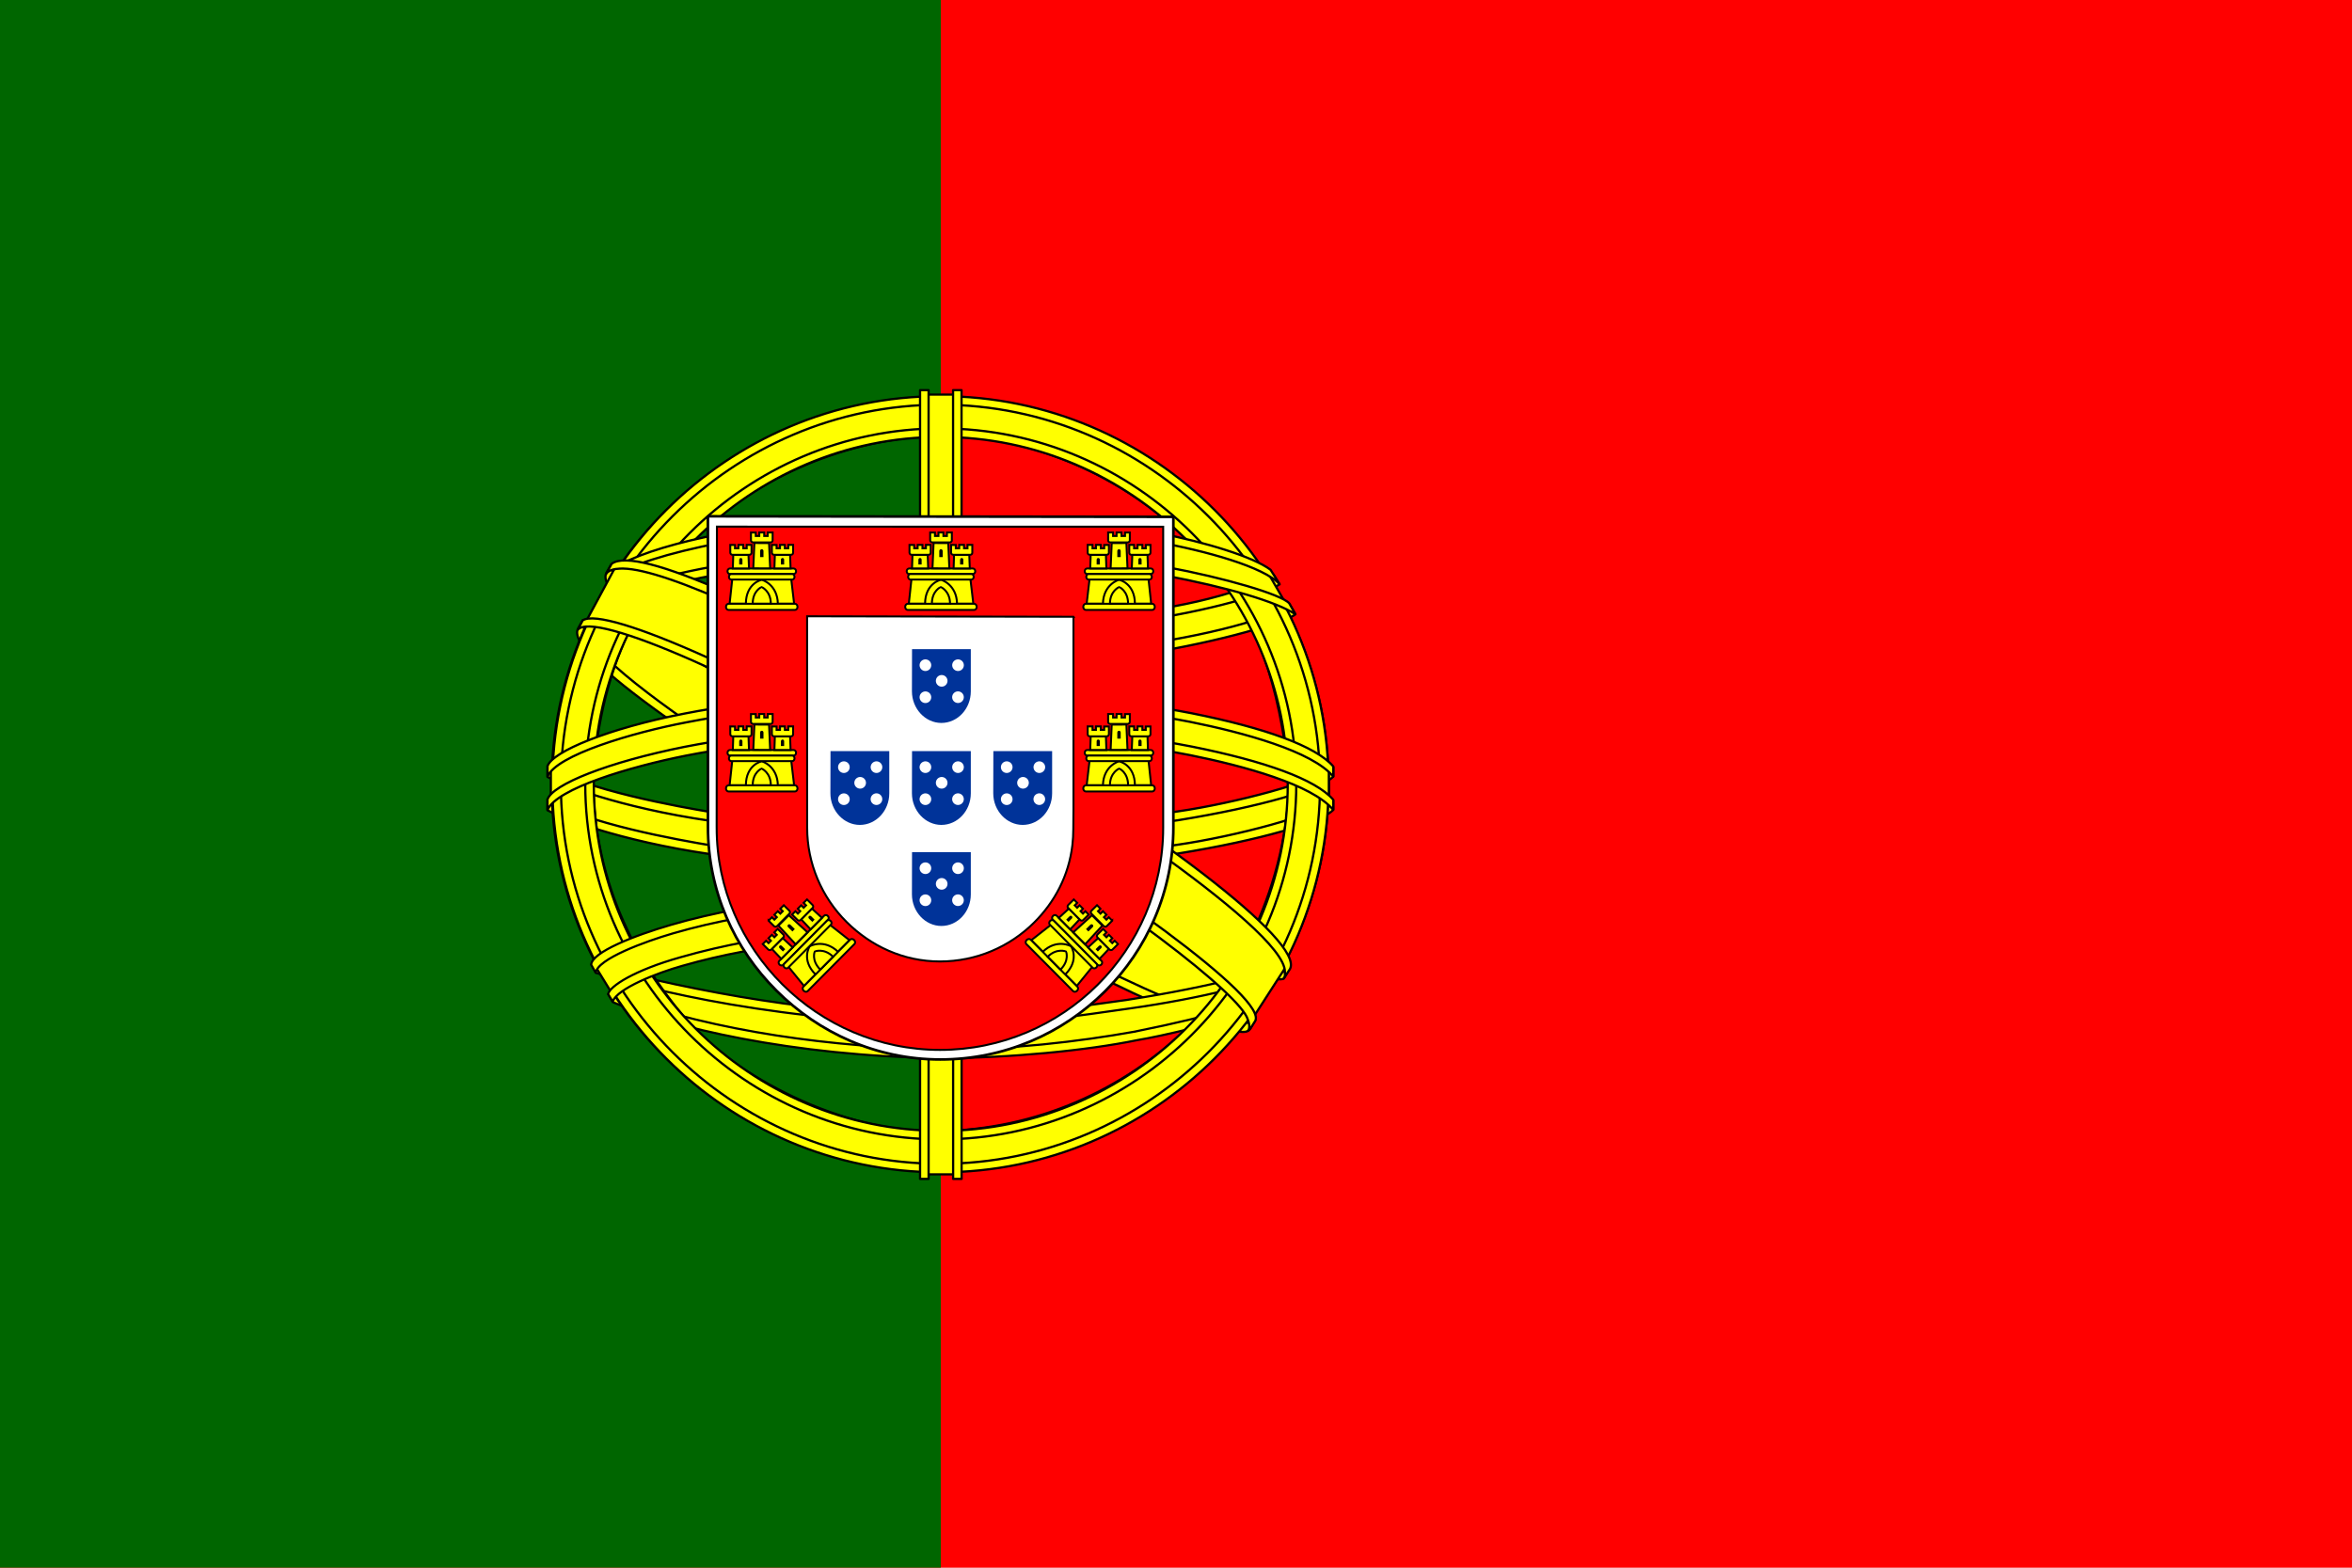
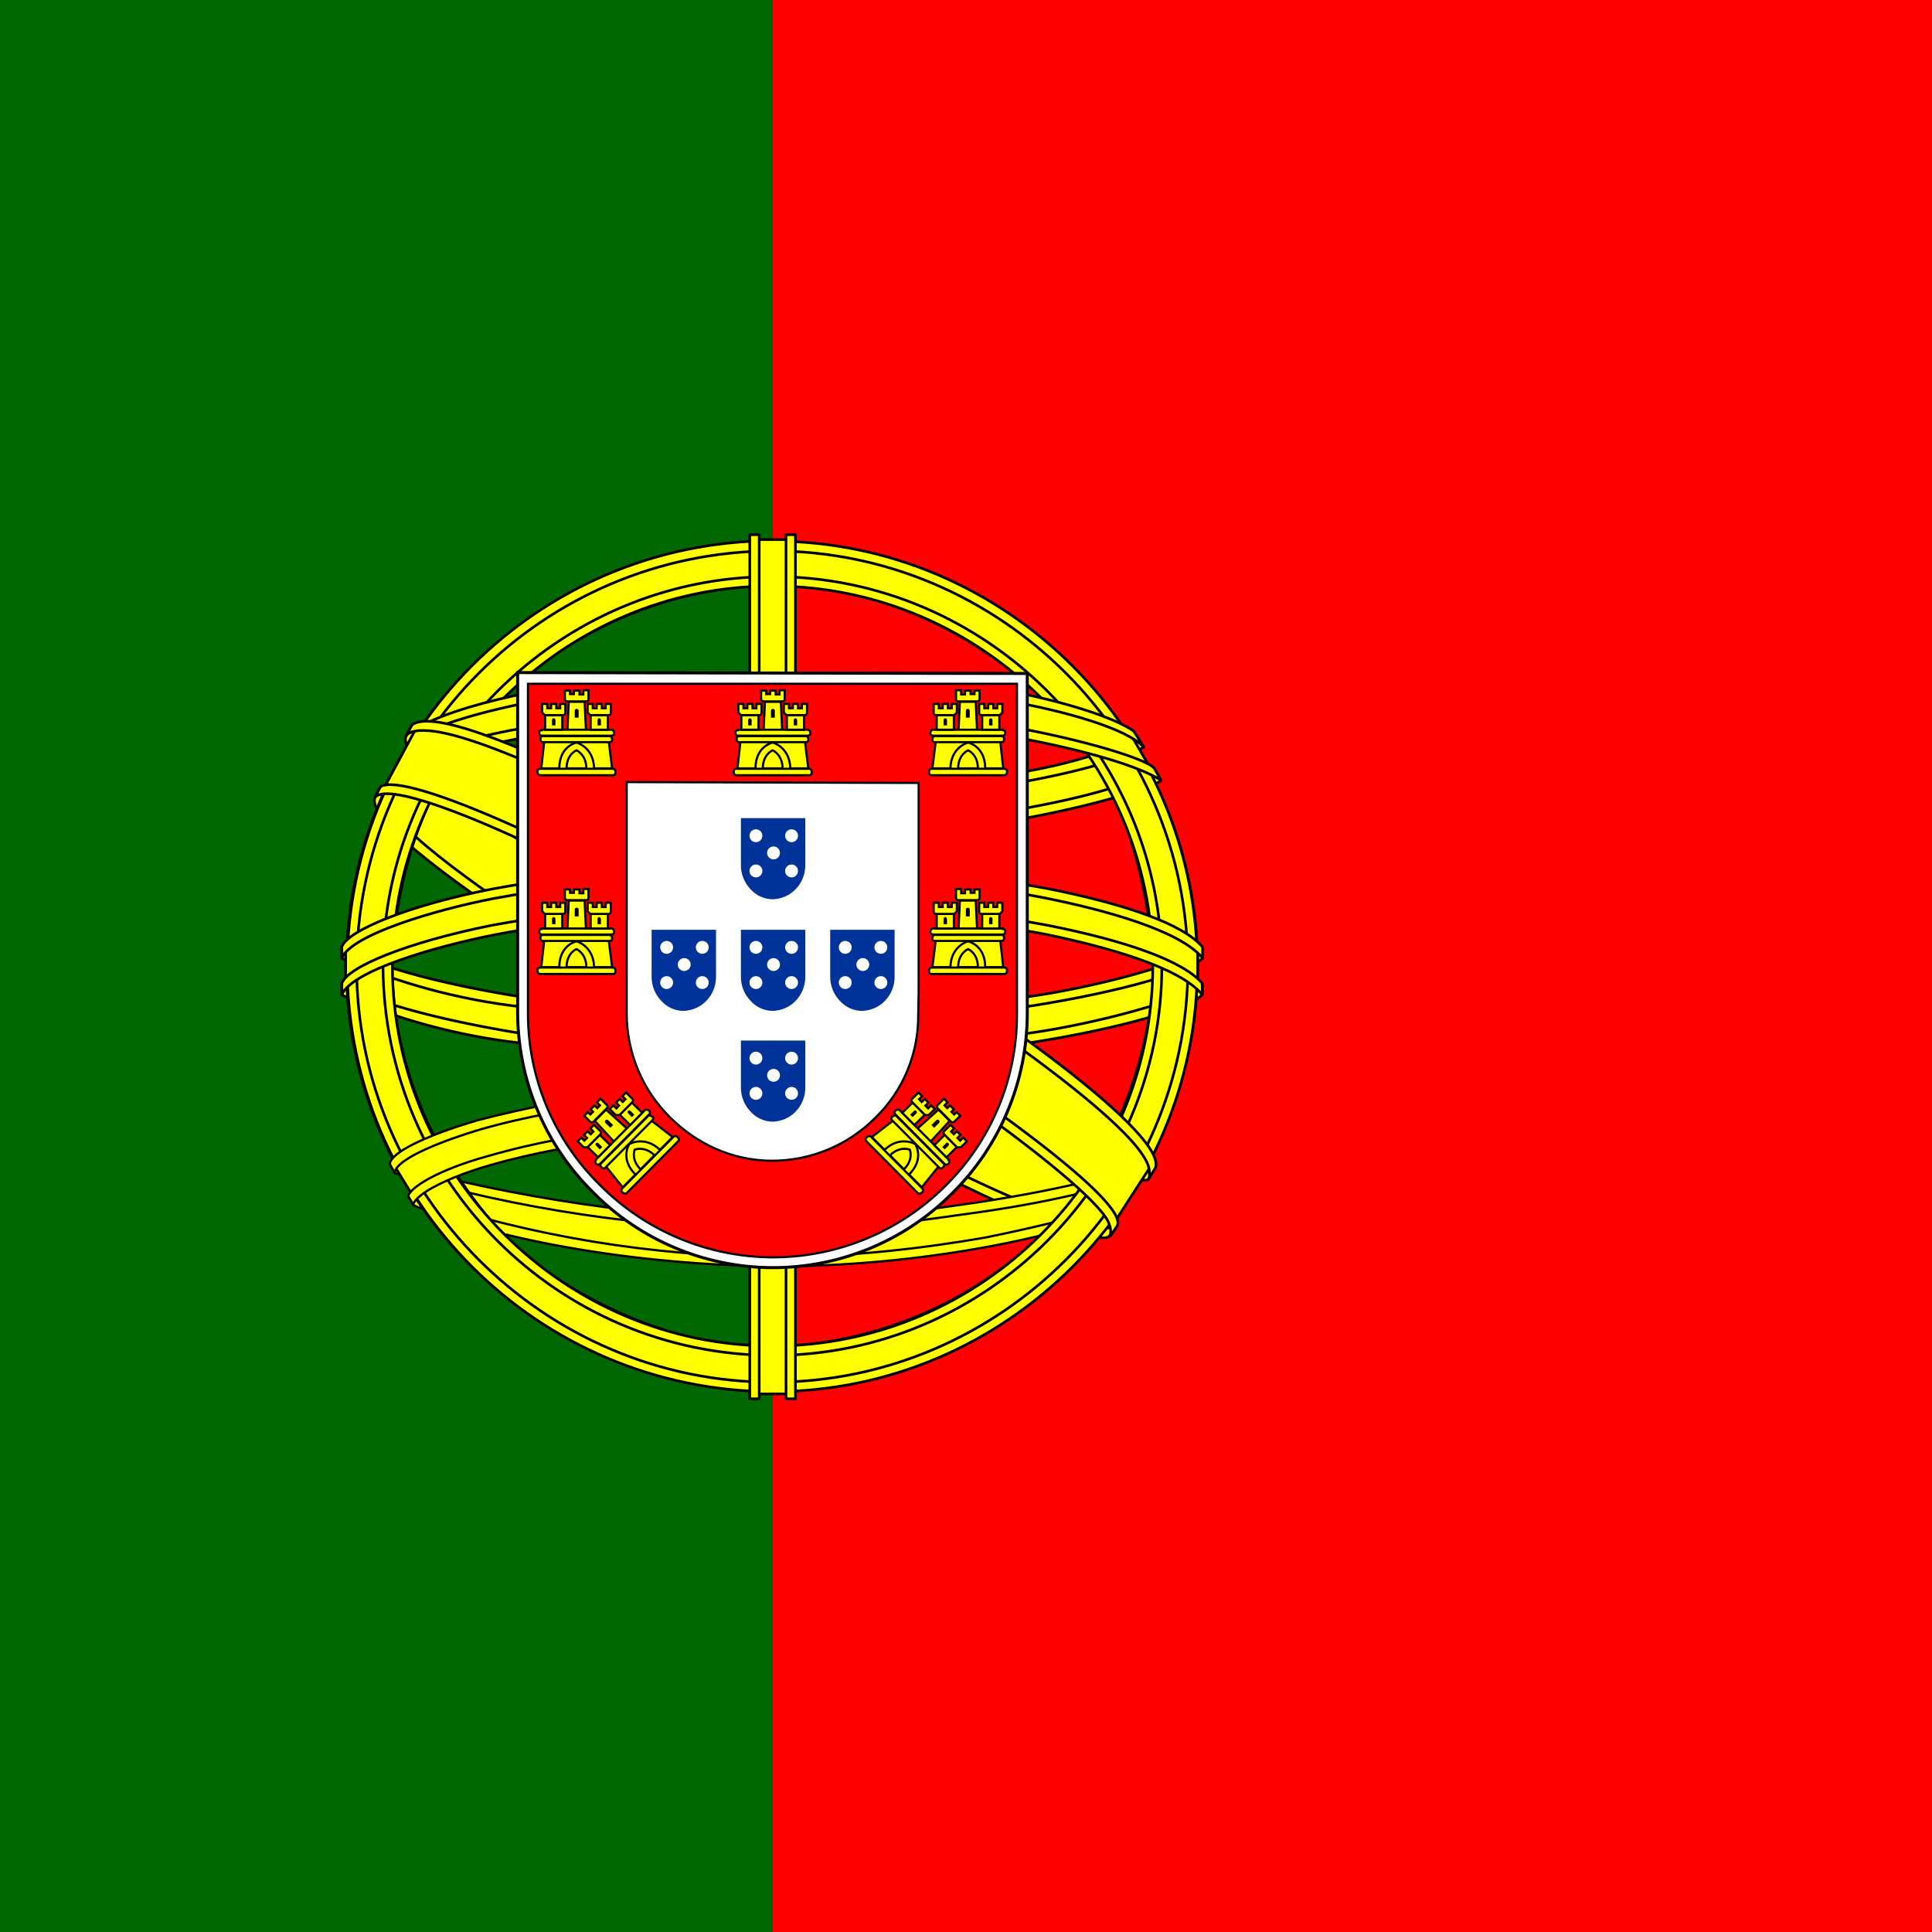
- <svg xmlns="http://www.w3.org/2000/svg" xmlns:xlink="http://www.w3.org/1999/xlink" width="600" height="400">
-   <rect width="600" height="400" fill="#f00" />
-   <rect width="240" height="400" fill="#060" />
-   <g fill="#ff0" fill-rule="evenodd" stroke="#000" stroke-width="0.573" stroke-linecap="round" stroke-linejoin="round">
-     <path d="m318.24,262.04c-30.21-0.91-168.74-87.38-169.69-101.15l7.65-12.757c13.741,19.966,155.36,104.06,169.27,101.08l-7.23,12.823" />
-     <path d="m154.59,146.4c-2.71,7.294,36.149,31.318,82.903,59.754,46.752,28.434,87.065,46.006,90.053,43.486,0.183-0.325,1.47-2.541,1.352-2.523-0.56,0.844-1.923,1.11-4.051,0.497-12.631-3.643-45.575-18.765-86.374-43.506-40.798-24.743-76.294-47.544-81.811-57.232-0.384-0.671-0.657-1.896-0.601-2.849l-0.134-0.002-1.175,2.053-0.161,0.322h-0.001zm164.36,116.04c-0.512,0.93-1.468,0.96-3.282,0.761-11.3-1.251-45.589-17.925-86.162-42.213-47.21-28.26-86.2-54.01-81.97-60.74l1.151-2.035,0.227,0.071c-3.804,11.405,76.948,57.578,81.702,60.522,46.724,28.947,86.115,45.851,89.601,41.458l-1.268,2.181v-0.002z" />
-     <path d="m240.17,169.23c30.237-0.239,67.55-4.132,89.023-12.69l-4.627-7.517c-12.692,7.025-50.21,11.644-84.652,12.335-40.736-0.375-69.49-4.168-83.897-13.835l-4.367,8.005c26.484,11.207,53.623,13.587,88.52,13.703" />
-     <path d="m330.44,156.71c-0.739,1.182-14.743,6.011-35.373,9.575-13.988,2.132-32.234,3.955-55.004,3.978-21.633,0.02-39.305-1.52-52.684-3.333-21.656-3.396-32.833-8.12-36.965-9.79,0.395-0.786,0.649-1.337,1.03-2.071,11.895,4.736,23.124,7.592,36.279,9.616,13.291,1.8,30.75,3.362,52.276,3.342,22.664-0.023,40.709-1.984,54.616-4.053,21.155-3.412,32.711-7.803,34.334-9.842l1.494,2.579h-0.002zm-4.06-7.623c-2.293,1.841-13.718,5.893-33.819,9.103-13.415,1.923-30.472,3.643-52.265,3.664-20.704,0.02-37.619-1.375-50.485-3.249-20.414-2.666-31.279-7.475-35.196-8.878,0.39-0.674,0.787-1.342,1.194-2.014,3.048,1.535,13.533,5.791,34.226,8.722,12.72,1.804,29.661,3.148,50.262,3.127,21.69-0.022,38.553-1.776,51.883-3.688,20.205-2.78,31.077-7.947,32.728-9.241l1.473,2.451v0.002z" />
-     <path d="m140.88,205.66c18.598,10.003,59.905,15.044,98.994,15.391,35.591,0.056,81.958-5.502,99.297-14.69l-0.477-10.012c-5.425,8.477-55.113,16.609-99.206,16.276-44.093-0.333-85.038-7.143-98.687-15.959l0.079,8.991" />
-     <path d="m340.12,204.22,0.001,2.387c-2.606,3.116-18.946,7.825-39.437,11.142-15.595,2.391-35.927,4.194-61.262,4.194-24.069,0-43.263-1.716-58.148-4.001-23.529-3.426-38.579-9.426-41.6-11.217l0.013-2.785c9.075,6.033,33.661,10.447,41.917,11.798,14.788,2.27,33.868,3.973,57.817,3.973,25.216,0,45.434-1.791,60.931-4.166,14.701-2.124,35.644-7.646,39.767-11.324h0.001zm0.01-8.492,0.001,2.387c-2.606,3.114-18.946,7.824-39.437,11.14-15.595,2.391-35.927,4.194-61.262,4.194-24.069,0-43.263-1.714-58.148-4.001-23.529-3.425-38.579-9.425-41.6-11.216l0.013-2.785c9.075,6.032,33.661,10.447,41.917,11.796,14.788,2.272,33.868,3.976,57.817,3.976,25.216,0,45.434-1.792,60.931-4.169,14.701-2.124,35.644-7.646,39.767-11.324l0.001,0.002z" />
-     <path d="m239.79,260.32c-42.772-0.255-79.421-11.659-87.16-13.544l5.643,8.834c13.67,5.75,49.424,14.32,81.927,13.371,32.504-0.948,60.91-3.466,80.928-13.211l5.786-9.155c-13.642,6.425-60.068,13.639-87.125,13.705" />
-     <path stroke-width="0.55" d="m323.3,253.72c-0.85,1.299-1.717,2.582-2.596,3.829-9.442,3.329-24.319,6.824-30.597,7.844-12.824,2.642-32.665,4.594-50.274,4.603-37.89-0.555-68.905-7.972-83.496-14.299l-1.177-2.024,0.192-0.304,1.997,0.774c25.948,9.283,55.091,12.987,82.698,13.652,17.538,0.062,35.095-2.01,49.292-4.549,21.771-4.362,30.574-7.65,33.275-9.14l0.687-0.385h-0.001zm5.017-8.275c0.022,0.026,0.044,0.05,0.065,0.078-0.636,1.073-1.291,2.165-1.962,3.262-5.036,1.8-18.702,5.799-38.659,8.589-13.149,1.791-21.322,3.526-47.479,4.034-49.015-1.247-80.75-10.831-88.289-13.195l-1.117-2.143c28.406,7.415,57.422,12.592,89.408,13.121,23.931-0.51,34.112-2.272,47.152-4.05,23.271-3.619,34.996-7.45,38.515-8.556-0.044-0.064-0.096-0.131-0.154-0.199l2.523-0.943-0.002,0.002z" />
-     <path d="m328.83,197.76c0.139,28.137-14.26,53.386-25.858,64.525-16.408,15.759-38.163,25.896-63.569,26.363-28.37,0.521-55.12-17.974-62.295-26.099-14.028-15.885-25.449-36.057-25.815-63.243,1.738-30.709,13.793-52.1,31.268-66.769s40.743-21.813,60.121-21.302c22.358,0.59,48.475,11.558,66.521,33.332,11.823,14.266,16.943,29.748,19.627,53.193zm-89.186-96.342c54.485,0,99.296,44.338,99.296,98.703,0,54.364-44.811,98.704-99.296,98.704s-98.924-44.339-98.924-98.704,44.439-98.703,98.924-98.703" />
-     <path d="m239.91,101.08c54.534,0,99.011,44.483,99.011,99.022,0,54.538-44.478,99.02-99.011,99.02-54.534,0-99.011-44.481-99.011-99.02s44.478-99.022,99.011-99.022zm-96.832,99.022c0,53.26,43.736,96.842,96.832,96.842,53.097,0,96.833-43.582,96.833-96.842,0-53.262-43.737-96.844-96.833-96.844s-96.832,43.584-96.832,96.844z" />
-     <path d="m239.99,109.31c49.731,0,90.693,40.821,90.693,90.704,0,49.884-40.963,90.703-90.693,90.703s-90.693-40.819-90.693-90.703c0-49.883,40.964-90.704,90.693-90.704zm-88.515,90.703c0,48.685,39.979,88.524,88.515,88.524s88.515-39.839,88.515-88.524c0-48.686-39.978-88.525-88.515-88.525-48.536,0-88.515,39.839-88.515,88.525z" />
-     <path d="m243.98,100.68-8.485,0,0.01,198.96,8.515,0z" />
-     <path d="m243.13,99.546h2.16l0.018,201.25h-2.162l-0.016-201.25zm-8.421,0.002h2.177l0.003,201.25h-2.178v-201.25z" />
-     <path d="m338.99,203.935,0-7.355-5.99-5.58-34-9-49-5-59,3-42,10-8.48,6.28,0,7.357l21.48-9.637,51-8h49l36,4,25,6z" />
-     <path d="m239.95,184.77c23.383-0.043,46.07,2.215,64.065,5.719,18.569,3.712,31.637,8.356,36.105,13.571l-0.005,2.582c-5.388-6.49-22.973-11.248-36.518-13.968-17.858-3.474-40.393-5.717-63.647-5.674-24.538,0.046-47.387,2.37-64.984,5.803-14.12,2.802-32.951,8.368-35.302,13.858v-2.689c1.291-3.8,15.313-9.479,34.984-13.417,17.729-3.457,40.62-5.742,65.302-5.786zm0.01-8.492c23.383-0.042,46.07,2.217,64.065,5.719,18.569,3.714,31.637,8.356,36.105,13.571l-0.005,2.582c-5.388-6.489-22.973-11.247-36.518-13.966-17.858-3.476-40.393-5.718-63.647-5.674-24.538,0.044-47.276,2.37-64.875,5.801-13.626,2.583-33.226,8.37-35.412,13.86v-2.691c1.291-3.759,15.597-9.641,34.985-13.417,17.729-3.457,40.62-5.74,65.302-5.786z" />
-     <path d="m239.48,132.96c36.849-0.184,68.99,5.152,83.695,12.685l5.364,9.279c-12.781-6.888-47.456-14.05-89.005-12.979-33.854,0.208-70.027,3.727-88.176,13.41l6.404-10.709c14.895-7.724,50.022-11.643,81.72-11.684" />
-     <path d="m239.97,140.62c21.017-0.056,41.325,1.13,57.476,4.044,15.041,2.799,29.385,7.001,31.436,9.26l1.59,2.81c-4.988-3.257-17.401-6.884-33.339-9.906-16.006-3.008-36.3-4.005-57.2-3.95-23.722-0.081-42.152,1.171-57.969,3.929-16.728,3.13-28.334,7.601-31.197,9.726l1.558-2.97c5.563-2.838,14.39-6.259,29.223-8.93,16.357-2.988,34.983-3.884,58.423-4.013h-0.001zm-0.009-8.484c20.113-0.053,39.972,1.068,55.452,3.851,12.209,2.377,24.283,6.087,28.704,9.389l2.326,3.695c-3.954-4.395-18.836-8.559-31.974-10.892-15.361-2.649-34.395-3.698-54.508-3.866-21.108,0.059-40.615,1.352-55.752,4.108-14.441,2.748-23.76,6.002-27.703,8.543l2.045-3.087c5.441-2.865,14.232-5.495,25.303-7.646,15.249-2.776,34.876-4.036,56.108-4.095z" />
-     <path d="m289.15,241.26c-18.218-3.401-36.469-3.895-49.217-3.745-61.407,0.72-81.244,12.609-83.665,16.209l-4.589-7.481c15.634-11.332,49.073-17.687,88.587-17.037,20.518,0.336,38.224,1.699,53.119,4.583l-4.236,7.473" />
-     <path stroke-width="0.55" d="m239.58,236.46c17.082,0.255,33.849,0.96,50.033,3.978l-1.172,2.069c-15.031-2.775-31.055-3.837-48.803-3.75-22.663-0.177-45.585,1.939-65.541,7.667-6.297,1.752-16.721,5.801-17.784,9.146l-1.166-1.923c0.336-1.977,6.636-6.081,18.414-9.39,22.858-6.546,44.239-7.649,66.019-7.799v0.002zm0.775-8.596c17.698,0.331,35.975,1.149,53.74,4.668l-1.221,2.154c-16.042-3.185-31.369-4.247-52.415-4.57-22.735,0.041-46.851,1.663-68.778,8.037-7.079,2.062-19.297,6.52-19.704,10.05l-1.166-2.066c0.265-3.206,10.842-7.388,20.358-10.156,22.096-6.424,46.275-8.076,69.186-8.117z" />
-     <path d="M327.58,247.38,320.201,258.829,299,240,244,203,182,169,149.81,157.99,156.67,145.27,159,144l20,5,66,34,38,24,32,23,13,15z" />
-     <path d="m148.65,158.29c5.646-3.829,47.139,14.655,90.555,40.834,43.301,26.254,84.677,55.921,80.942,61.473l-1.228,1.932-0.564,0.445c0.121-0.086,0.743-0.848-0.061-2.906-1.845-6.07-31.195-29.491-79.894-58.895-47.475-28.309-87.041-45.371-90.997-40.494l1.247-2.389h-0.001zm180.44,88.927c3.57-7.052-34.916-36.044-82.632-64.272-48.813-27.666-83.994-43.951-90.42-39.095l-1.428,2.599c-0.012,0.143,0.052-0.177,0.354-0.41,1.169-1.02,3.105-0.951,3.979-0.967,11.065,0.166,42.667,14.709,87.006,40.128,19.428,11.315,82.071,51.491,81.832,62.789,0.017,0.971,0.08,1.171-0.285,1.652l1.594-2.424v-0.002z" />
+ <svg xmlns="http://www.w3.org/2000/svg" xmlns:xlink="http://www.w3.org/1999/xlink" id="flag-icons-pt" viewBox="0 0 512 512">
+   <path fill="red" d="M204.8 0H512v512H204.7z" />
+   <path fill="#060" d="M0 0h204.8v512H-.1z" />
+   <g fill="#ff0" fill-rule="evenodd" stroke="#000" stroke-linecap="round" stroke-linejoin="round" stroke-width=".6">
+     <path stroke-width=".7" d="M293.8 326.6c-34.4-1-192-99.4-193-115.1l8.6-14.5C125 219.7 286.2 315.4 302 312z" />
+     <path stroke-width=".7" d="M107.6 195c-3.1 8.3 41.1 35.6 94.3 68 53.2 32.3 99 52.3 102.5 49.5l1.5-2.9q-1 1.6-4.6.6c-14.4-4.2-51.9-21.4-98.3-49.5s-86.8-54.1-93-65.1a7 7 0 0 1-.7-3.3h-.2l-1.3 2.3zm187 132c-.6 1.1-1.7 1.1-3.7 1-12.9-1.5-52-20.5-98-48.1-53.8-32.2-98.2-61.5-93.3-69.1l1.3-2.4.2.1c-4.3 13 87.6 65.5 93 68.9 53.1 33 98 52.2 102 47.2z" />
+     <path stroke-width=".7" d="M205 221c34.3-.3 76.8-4.7 101.2-14.4L301 198c-14.5 8-57.1 13.3-96.3 14-46.4-.4-79.1-4.7-95.5-15.7l-5 9.1c30.2 12.7 61 15.5 100.8 15.6" />
+     <path stroke-width=".7" d="M307.7 206.8c-.9 1.3-16.8 6.8-40.3 10.8a416 416 0 0 1-62.6 4.6 444 444 0 0 1-60-3.8c-24.5-3.9-37.3-9.3-42-11.2l1.2-2.3a186 186 0 0 0 41.3 11 439 439 0 0 0 59.5 3.7 418 418 0 0 0 62.1-4.6c24-3.9 37.2-8.9 39-11.2zM303 198c-2.6 2-15.6 6.7-38.4 10.3a414 414 0 0 1-59.5 4.2 400 400 0 0 1-57.4-3.7c-23.3-3-35.6-8.5-40-10.1l1.3-2.3c3.4 1.8 15.4 6.6 39 10a423 423 0 0 0 57.1 3.5 409 409 0 0 0 59-4.2c23-3.2 35.4-9 37.3-10.5zM92 262.4c21.2 11.4 68.1 17.2 112.6 17.6 40.5 0 93.3-6.3 113-16.8l-.6-11.4c-6.1 9.7-62.6 19-112.8 18.6s-96.8-8.2-112.3-18.2v10.2" />
+     <path stroke-width=".7" d="M318.7 260.8v2.7c-3 3.6-21.6 9-44.9 12.7a463 463 0 0 1-69.7 4.8c-27.4 0-49.2-2-66.2-4.6a165 165 0 0 1-47.3-12.7v-3.2c10.4 6.9 38.3 11.9 47.7 13.4 16.8 2.6 38.5 4.5 65.8 4.5 28.7 0 51.7-2 69.3-4.7 16.8-2.4 40.6-8.7 45.3-12.9m0-9.7v2.8c-3 3.5-21.6 8.9-44.9 12.6a463 463 0 0 1-69.7 4.8c-27.4 0-49.2-2-66.1-4.5A165 165 0 0 1 90.6 254v-3.2c10.4 6.9 38.3 12 47.7 13.4 16.9 2.6 38.6 4.6 65.8 4.6 28.7 0 51.7-2 69.3-4.8 16.8-2.4 40.6-8.7 45.3-12.9m-114.2 73.5c-48.6-.3-90.3-13.2-99.1-15.4l6.4 10c15.5 6.6 56.2 16.4 93.2 15.3s69.3-4 92-15l6.6-10.5c-15.5 7.3-68.3 15.6-99 15.6" />
+     <path d="m299.5 317.1-3 4.4a259 259 0 0 1-34.7 8.9 315 315 0 0 1-57.2 5.2c-43.1-.6-78.4-9-95-16.2l-1.4-2.3.3-.4 2.2.9a306 306 0 0 0 94.1 15.5c20 .1 40-2.3 56.1-5.1 24.8-5 34.8-8.7 37.9-10.4zm5.7-9.4h.1l-2.2 3.8c-5.7 2-21.3 6.6-44 9.8-15 2-24.3 4-54 4.6a371 371 0 0 1-100.5-15l-1.2-2.5a424 424 0 0 0 101.7 15c27.2-.6 38.8-2.6 53.6-4.7 26.5-4 39.8-8.4 43.8-9.7l-.1-.2z" />
+     <path stroke-width=".7" d="M305.8 253.4c.2 32-16.2 60.8-29.4 73.5a106 106 0 0 1-72.3 30c-32.3.6-62.7-20.5-70.9-29.7-16-18.1-29-41-29.4-72 2-35 15.7-59.3 35.6-76a106 106 0 0 1 68.4-24.2c25.4.7 55.2 13.2 75.7 38 13.4 16.2 19.3 33.8 22.3 60.5zM204.4 143.8c62 0 113 50.5 113 112.3a113 113 0 0 1-113 112.3c-62 0-112.6-50.4-112.6-112.3s50.6-112.3 112.6-112.3" />
+     <path stroke-width=".7" d="M204.7 143.4c62 0 112.6 50.7 112.6 112.7s-50.6 112.7-112.6 112.7A113 113 0 0 1 92 256a113 113 0 0 1 112.7-112.7zM94.5 256.1c0 60.6 49.8 110.2 110.2 110.2s110.1-49.6 110.1-110.2S265.1 146 204.7 146A110.6 110.6 0 0 0 94.5 256.1" />
+     <path stroke-width=".7" d="M204.8 152.8c56.5 0 103.1 46.5 103.1 103.2s-46.6 103.2-103.1 103.2A103.6 103.6 0 0 1 101.5 256c0-56.7 46.6-103.2 103.2-103.2zM104 256c0 55.4 45.5 100.7 100.8 100.7S305.5 311.4 305.5 256 260 155.3 204.7 155.3 104 200.6 104 256" />
+     <path stroke-width=".7" d="M209.3 143h-9.7v226.4h9.7z" />
+     <path stroke-width=".7" d="M208.3 141.7h2.5v229h-2.5zm-9.6 0h2.5v229h-2.5z" />
+     <path stroke-width=".7" d="M317.4 260.5V252l-6.8-6.3-38.7-10.3-55.8-5.7-67 3.4-47.9 11.4-9.6 7.2v8.3l24.4-11 58-9h55.8l41 4.5 28.4 6.9z" />
+     <path stroke-width=".7" d="M204.7 238.7a394 394 0 0 1 72.9 6.5c21.1 4.2 36 9.5 41 15.4v3c-6-7.4-26-12.8-41.5-16-20.3-3.9-46-6.4-72.4-6.4-28 0-54 2.7-74 6.6-16 3.2-37.4 9.5-40.1 15.8v-3c1.5-4.4 17.4-10.9 39.8-15.4a405 405 0 0 1 74.3-6.5m0-9.7a396 396 0 0 1 73 6.5c21 4.2 36 9.5 41 15.5v2.9c-6.1-7.4-26.2-12.8-41.6-15.9-20.3-4-46-6.5-72.4-6.5a402 402 0 0 0-73.8 6.6c-15.5 3-37.8 9.6-40.3 15.8v-3c1.5-4.3 17.8-11 39.8-15.3a405 405 0 0 1 74.3-6.6m-.5-49.3c41.9-.2 78.5 5.9 95.2 14.5l6.1 10.5c-14.5-7.8-54-16-101.3-14.7-38.5.2-79.6 4.2-100.3 15.2l7.3-12.2c17-8.8 57-13.2 93-13.3" />
+     <path stroke-width=".7" d="M204.7 188.4c24 0 47 1.3 65.4 4.6 17.1 3.2 33.5 8 35.8 10.6l1.8 3.2c-5.7-3.7-19.8-7.9-38-11.3a367 367 0 0 0-65-4.5c-27 0-48 1.3-66 4.5-19 3.5-32.2 8.6-35.5 11l1.8-3.3c6.3-3.3 16.4-7.2 33.3-10.2 18.6-3.4 39.7-4.4 66.4-4.6m0-9.6a371 371 0 0 1 63.1 4.4c13.9 2.7 27.6 6.9 32.7 10.6l2.6 4.2c-4.5-5-21.4-9.7-36.4-12.3-17.4-3-39.1-4.2-62-4.4-24 0-46.2 1.5-63.4 4.6-16.4 3.2-27 6.9-31.5 9.8l2.3-3.6c6.2-3.2 16.2-6.2 28.8-8.7 17.3-3.1 39.7-4.6 63.8-4.6m56 124.1a293 293 0 0 0-56-4.2c-69.9.8-92.4 14.3-95.2 18.4l-5.2-8.5C122 295.7 160 288.5 205 289.2q35 .5 60.4 5.2l-4.8 8.5" />
+     <path d="M204.3 297.5c19.4.3 38.5 1 57 4.5l-1.4 2.4a298 298 0 0 0-55.5-4.3c-25.8-.2-52 2.2-74.6 8.7-7.2 2-19 6.6-20.3 10.4l-1.3-2.2c.4-2.2 7.6-6.9 21-10.6 26-7.5 50.3-8.7 75-9zm.9-9.8a351 351 0 0 1 61.1 5.3l-1.4 2.5a319 319 0 0 0-59.6-5.2c-25.9 0-53.3 1.9-78.3 9.1-8 2.4-22 7.4-22.4 11.4l-1.3-2.3c.3-3.6 12.3-8.4 23.2-11.6a285 285 0 0 1 78.7-9.2" />
+     <path stroke-width=".7" d="m304.4 309.9-8.4 13-24.1-21.4-62.6-42-70.5-38.8-36.7-12.5 7.8-14.5 2.7-1.4 22.8 5.7 75 38.7 43.3 27.3 36.3 26 14.8 17.1z" />
+     <path stroke-width=".7" d="M100.8 208.5c6.5-4.3 53.7 16.7 103 46.5s96.4 63.6 92.2 70l-1.4 2.1-.7.5c.2 0 .9-1 0-3.3-2.2-6.9-35.5-33.5-91-67-54-32.2-99-51.6-103.5-46zm205.3 101.2c4-8-39.7-41-94-73.1-55.5-31.5-95.6-50-102.9-44.5l-1.6 3 .4-.5c1.3-1.1 3.5-1 4.5-1 12.6.1 48.6 16.6 99 45.6 22.1 12.8 93.4 58.6 93.1 71.4 0 1.1.1 1.3-.3 1.9z" />
  </g>
-   <g>
-     <path fill="#fff" stroke="#000" stroke-width="0.67" stroke-linejoin="bevel" d="m180.6,211.01c0,16.271,6.663,30.987,17.457,41.742,10.815,10.778,25.512,17.579,41.809,17.579,16.381,0,31.247-6.652,42.016-17.389,10.769-10.735,17.443-25.552,17.446-41.88h-0.002v-79.189l-118.74-0.141,0.012,79.278h0.002z" />
-     <path fill="#f00" stroke="#000" stroke-width="0.507" d="m182.82,211.12v0.045c0,15.557,6.441,29.724,16.775,40.009,10.354,10.305,24.614,16.712,40.214,16.712,15.681,0,29.912-6.361,40.222-16.626,10.308-10.265,16.697-24.433,16.699-40.044h-0.002v-76.826l-113.84-0.018-0.07,76.748m91.022-53.747,0.004,48.891-0.041,5.172h0.001c0,1.361-0.082,2.912-0.241,4.233-0.925,7.729-4.48,14.467-9.745,19.708-6.164,6.136-14.671,9.941-24.047,9.941-9.327,0-17.639-3.938-23.829-10.1-6.35-6.32-10.03-14.986-10.03-23.947l-0.013-54.023,67.94,0.123,0.002,0.002z" />
-     <g id="castle3">
-       <g id="castle" fill="#ff0" stroke="#000" stroke-width="0.5">
-         <path stroke="none" d="m190.19,154.43c0.135-5.521,4.052-6.828,4.081-6.847,0.028-0.018,4.231,1.408,4.217,6.899l-8.298-0.051" />
-         <path d="m186.81,147.69-0.682,6.345,4.141,0.009c0.04-5.249,3.974-6.122,4.069-6.103,0.089-0.005,3.989,1.161,4.093,6.103h4.151l-0.75-6.393-15.022,0.038v0.002z" />
-         <path d="m185.85,154.06h16.946c0.357,0,0.649,0.353,0.649,0.784,0,0.43-0.292,0.781-0.649,0.781h-16.946c-0.357,0-0.649-0.351-0.649-0.781,0-0.431,0.292-0.784,0.649-0.784z" />
-         <path d="m192.01,154.03c0.018-3.313,2.262-4.25,2.274-4.248,0.001,0,2.342,0.967,2.361,4.248h-4.634" />
-         <path d="m186.21,145.05h16.245c0.342,0,0.623,0.318,0.623,0.705,0,0.387-0.28,0.705-0.623,0.705h-16.245c-0.342,0-0.623-0.316-0.623-0.705,0-0.386,0.28-0.705,0.623-0.705z" />
-         <path d="m186.55,146.47h15.538c0.327,0,0.595,0.317,0.595,0.704,0,0.388-0.268,0.705-0.595,0.705h-15.538c-0.327,0-0.595-0.317-0.595-0.705,0-0.387,0.268-0.704,0.595-0.704z" />
-         <path d="m191.57,135.88,1.227,0.002v0.871h0.895v-0.891l1.257,0.004v0.887h0.898v-0.891h1.258l-0.002,2.012c0,0.316-0.254,0.52-0.549,0.52h-4.411c-0.296,0-0.57-0.237-0.571-0.527l-0.003-1.988h0.001z" />
-         <path d="m196.19,138.57,0.277,6.451-4.303-0.016,0.285-6.452,3.741,0.017" />
-         <path id="cp1" d="m190.94,141.56,0.131,3.478-4.126,0.002,0.116-3.479h3.879-0.001z" />
-         <use xlink:href="#cp1" x="10.609" />
-         <path id="cp2" d="m186.3,139.04,1.199,0.003v0.872h0.877v-0.893l1.229,0.004v0.889h0.879v-0.893l1.23,0.002-0.002,2.012c0,0.314-0.249,0.519-0.536,0.519h-4.317c-0.289,0-0.558-0.235-0.559-0.526l-0.003-1.989h0.001z" />
-         <use xlink:href="#cp2" x="10.609" />
-         <path fill="#000" stroke="none" d="m193.9,140.61c-0.026-0.627,0.877-0.634,0.866,0v1.536h-0.866v-1.536" />
-         <path id="cp3" fill="#000" stroke="none" d="m188.57,142.84c-0.003-0.606,0.837-0.618,0.826,0v1.187h-0.826v-1.187" />
-         <use xlink:href="#cp3" x="10.641" />
+   <g transform="translate(-68.3 28.4)scale(1.13778)">
+     <path fill="#fff" stroke="#000" stroke-width=".7" d="M180.6 211a59 59 0 0 0 17.5 41.7 59 59 0 0 0 41.8 17.6 59 59 0 0 0 42-17.4 59 59 0 0 0 17.4-41.8v-79.2l-118.7-.2z" />
+     <path fill="red" stroke="#000" stroke-width=".5" d="M183 211.1a56 56 0 0 0 16.8 40 57 57 0 0 0 40.2 16.8 57 57 0 0 0 40.2-16.6 56 56 0 0 0 16.7-40v-77H183v76.8m91-53.7v48.9l-.1 5.1a33 33 0 0 1-10 24 34 34 0 0 1-24 10c-9.4 0-17.7-4-23.9-10.2a34 34 0 0 1-10-24v-54z" />
+     <g id="pt-e">
+       <g id="pt-d" fill="#ff0" stroke="#000" stroke-width=".5">
+         <path stroke="none" d="M190.2 154.4c.1-5.5 4-6.8 4-6.8.1 0 4.3 1.4 4.3 6.9z" />
+         <path d="m186.8 147.7-.7 6.3h4.2c0-5.2 4-6 4-6 .1 0 4 1.1 4.1 6h4.2l-.8-6.4zm-1 6.4h17q.5 0 .6.7 0 .8-.6.8h-17q-.5 0-.6-.8 0-.7.7-.7z" />
+         <path d="M192 154c0-3.3 2.3-4.2 2.3-4.2s2.3 1 2.3 4.2H192m-5.8-9h16.3q.5.1.6.8 0 .5-.6.6h-16.3q-.5 0-.6-.7 0-.5.6-.6zm.4 1.5H202q.5 0 .6.7t-.6.7h-15.5q-.6 0-.6-.7t.6-.7zm5-10.6h1.2v.8h.9v-.8h1.3v.9h.9v-1h1.2v2q0 .6-.5.6h-4.4q-.5 0-.6-.5zm4.6 2.7.3 6.4h-4.3l.3-6.5h3.7" />
+         <path id="pt-a" d="M191 141.6v3.4h-4v-3.4z" />
+         <use xlink:href="#pt-a" width="100%" height="100%" x="10.6" />
+         <path id="pt-b" d="M186.3 139h1.2v1h.9v-1h1.2v1h.9v-1h1.2v2q0 .6-.5.6h-4.3l-.6-.6z" />
+         <use xlink:href="#pt-b" width="100%" height="100%" x="10.6" />
+         <path fill="#000001" stroke="none" d="M193.9 140.6c0-.6.9-.6.9 0v1.6h-.9z" />
+         <path id="pt-c" fill="#000001" stroke="none" d="M188.6 142.8c0-.6.8-.6.8 0v1.2h-.8z" />
+         <use xlink:href="#pt-c" width="100%" height="100%" x="10.6" />
      </g>
-       <use xlink:href="#castle" y="46.32" />
-       <use xlink:href="#castle" transform="matrix(0.7046089,-0.7095959,0.7095959,0.7046089,-35.34146,275.109)" />
+       <use xlink:href="#pt-d" width="100%" height="100%" y="46.3" />
+       <use xlink:href="#pt-d" width="100%" height="100%" transform="rotate(-45.2 312.8 180)" />
    </g>
-     <use xlink:href="#castle" x="45.714" />
-     <use xlink:href="#castle3" transform="matrix(-1,0,0,1,479.7919,0)" />
-     <g id="quina">
-       <path fill="#039" d="m232.636,202.406v0.005c0,2.212,0.849,4.227,2.212,5.689,1.365,1.467,3.245,2.378,5.302,2.378,2.067,0,3.944-0.905,5.303-2.365,1.358-1.459,2.202-3.472,2.202-5.693v-10.768l-14.992-0.012-0.027,10.766" />
-       <path stroke="#fff" stroke-width="2.972" stroke-linecap="round" d="M236.074,195.742v0M244.392,195.742v0M240.225,199.735v0M236.074,203.916v0M244.383,203.905v0" />
+     <use xlink:href="#pt-d" width="100%" height="100%" x="45.7" />
+     <use xlink:href="#pt-e" width="100%" height="100%" transform="matrix(-1 0 0 1 479.8 0)" />
+     <g id="pt-f" fill="#fff">
+       <path fill="#039" d="M232.6 202.4a8 8 0 0 0 2.2 5.7 7 7 0 0 0 5.3 2.4q3.2-.2 5.3-2.4a8 8 0 0 0 2.2-5.7v-10.8h-15z" />
+       <circle cx="236.1" cy="195.7" r="1.5" />
+       <circle cx="244.4" cy="195.7" r="1.5" />
+       <circle cx="240.2" cy="199.7" r="1.5" />
+       <circle cx="236.1" cy="203.9" r="1.5" />
+       <circle cx="244.4" cy="203.9" r="1.5" />
    </g>
-     <use xlink:href="#quina" y="-26.016" />
-     <use xlink:href="#quina" x="-20.799" />
-     <use xlink:href="#quina" x="20.745" />
-     <use xlink:href="#quina" y="25.784" />
+     <use xlink:href="#pt-f" width="100%" height="100%" y="-26" />
+     <use xlink:href="#pt-f" width="100%" height="100%" x="-20.8" />
+     <use xlink:href="#pt-f" width="100%" height="100%" x="20.8" />
+     <use xlink:href="#pt-f" width="100%" height="100%" y="25.8" />
  </g>
</svg>
